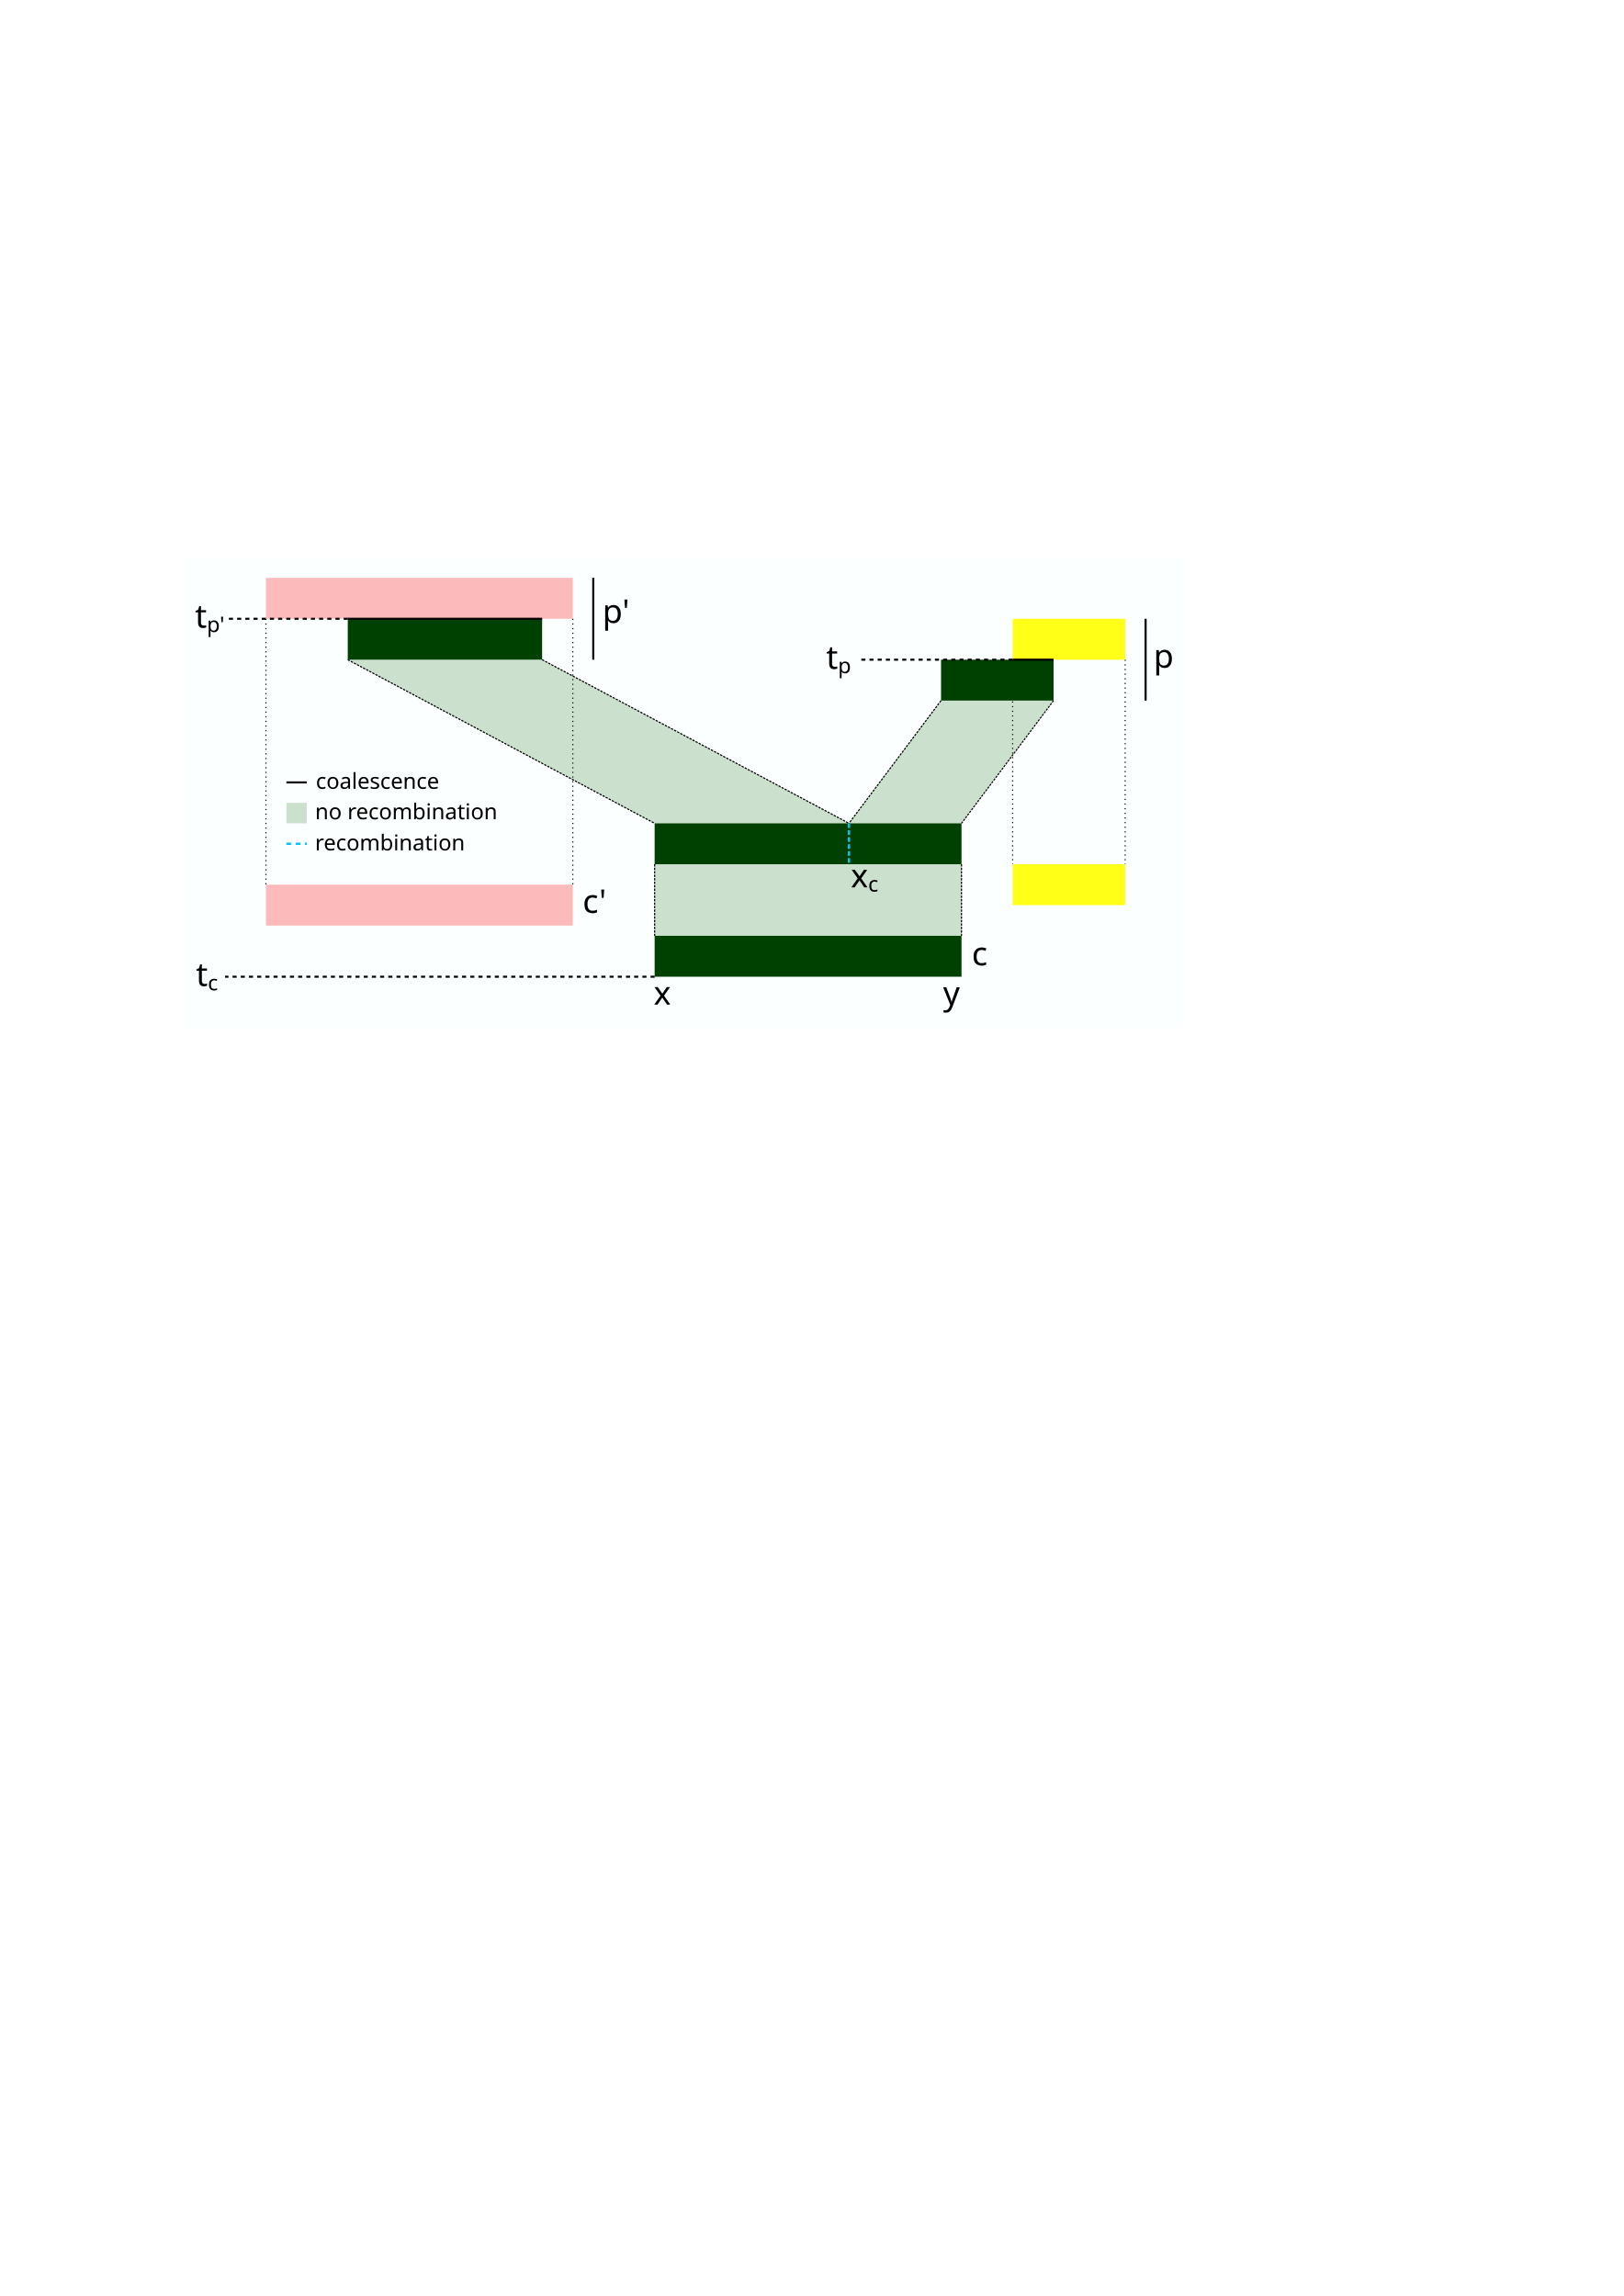
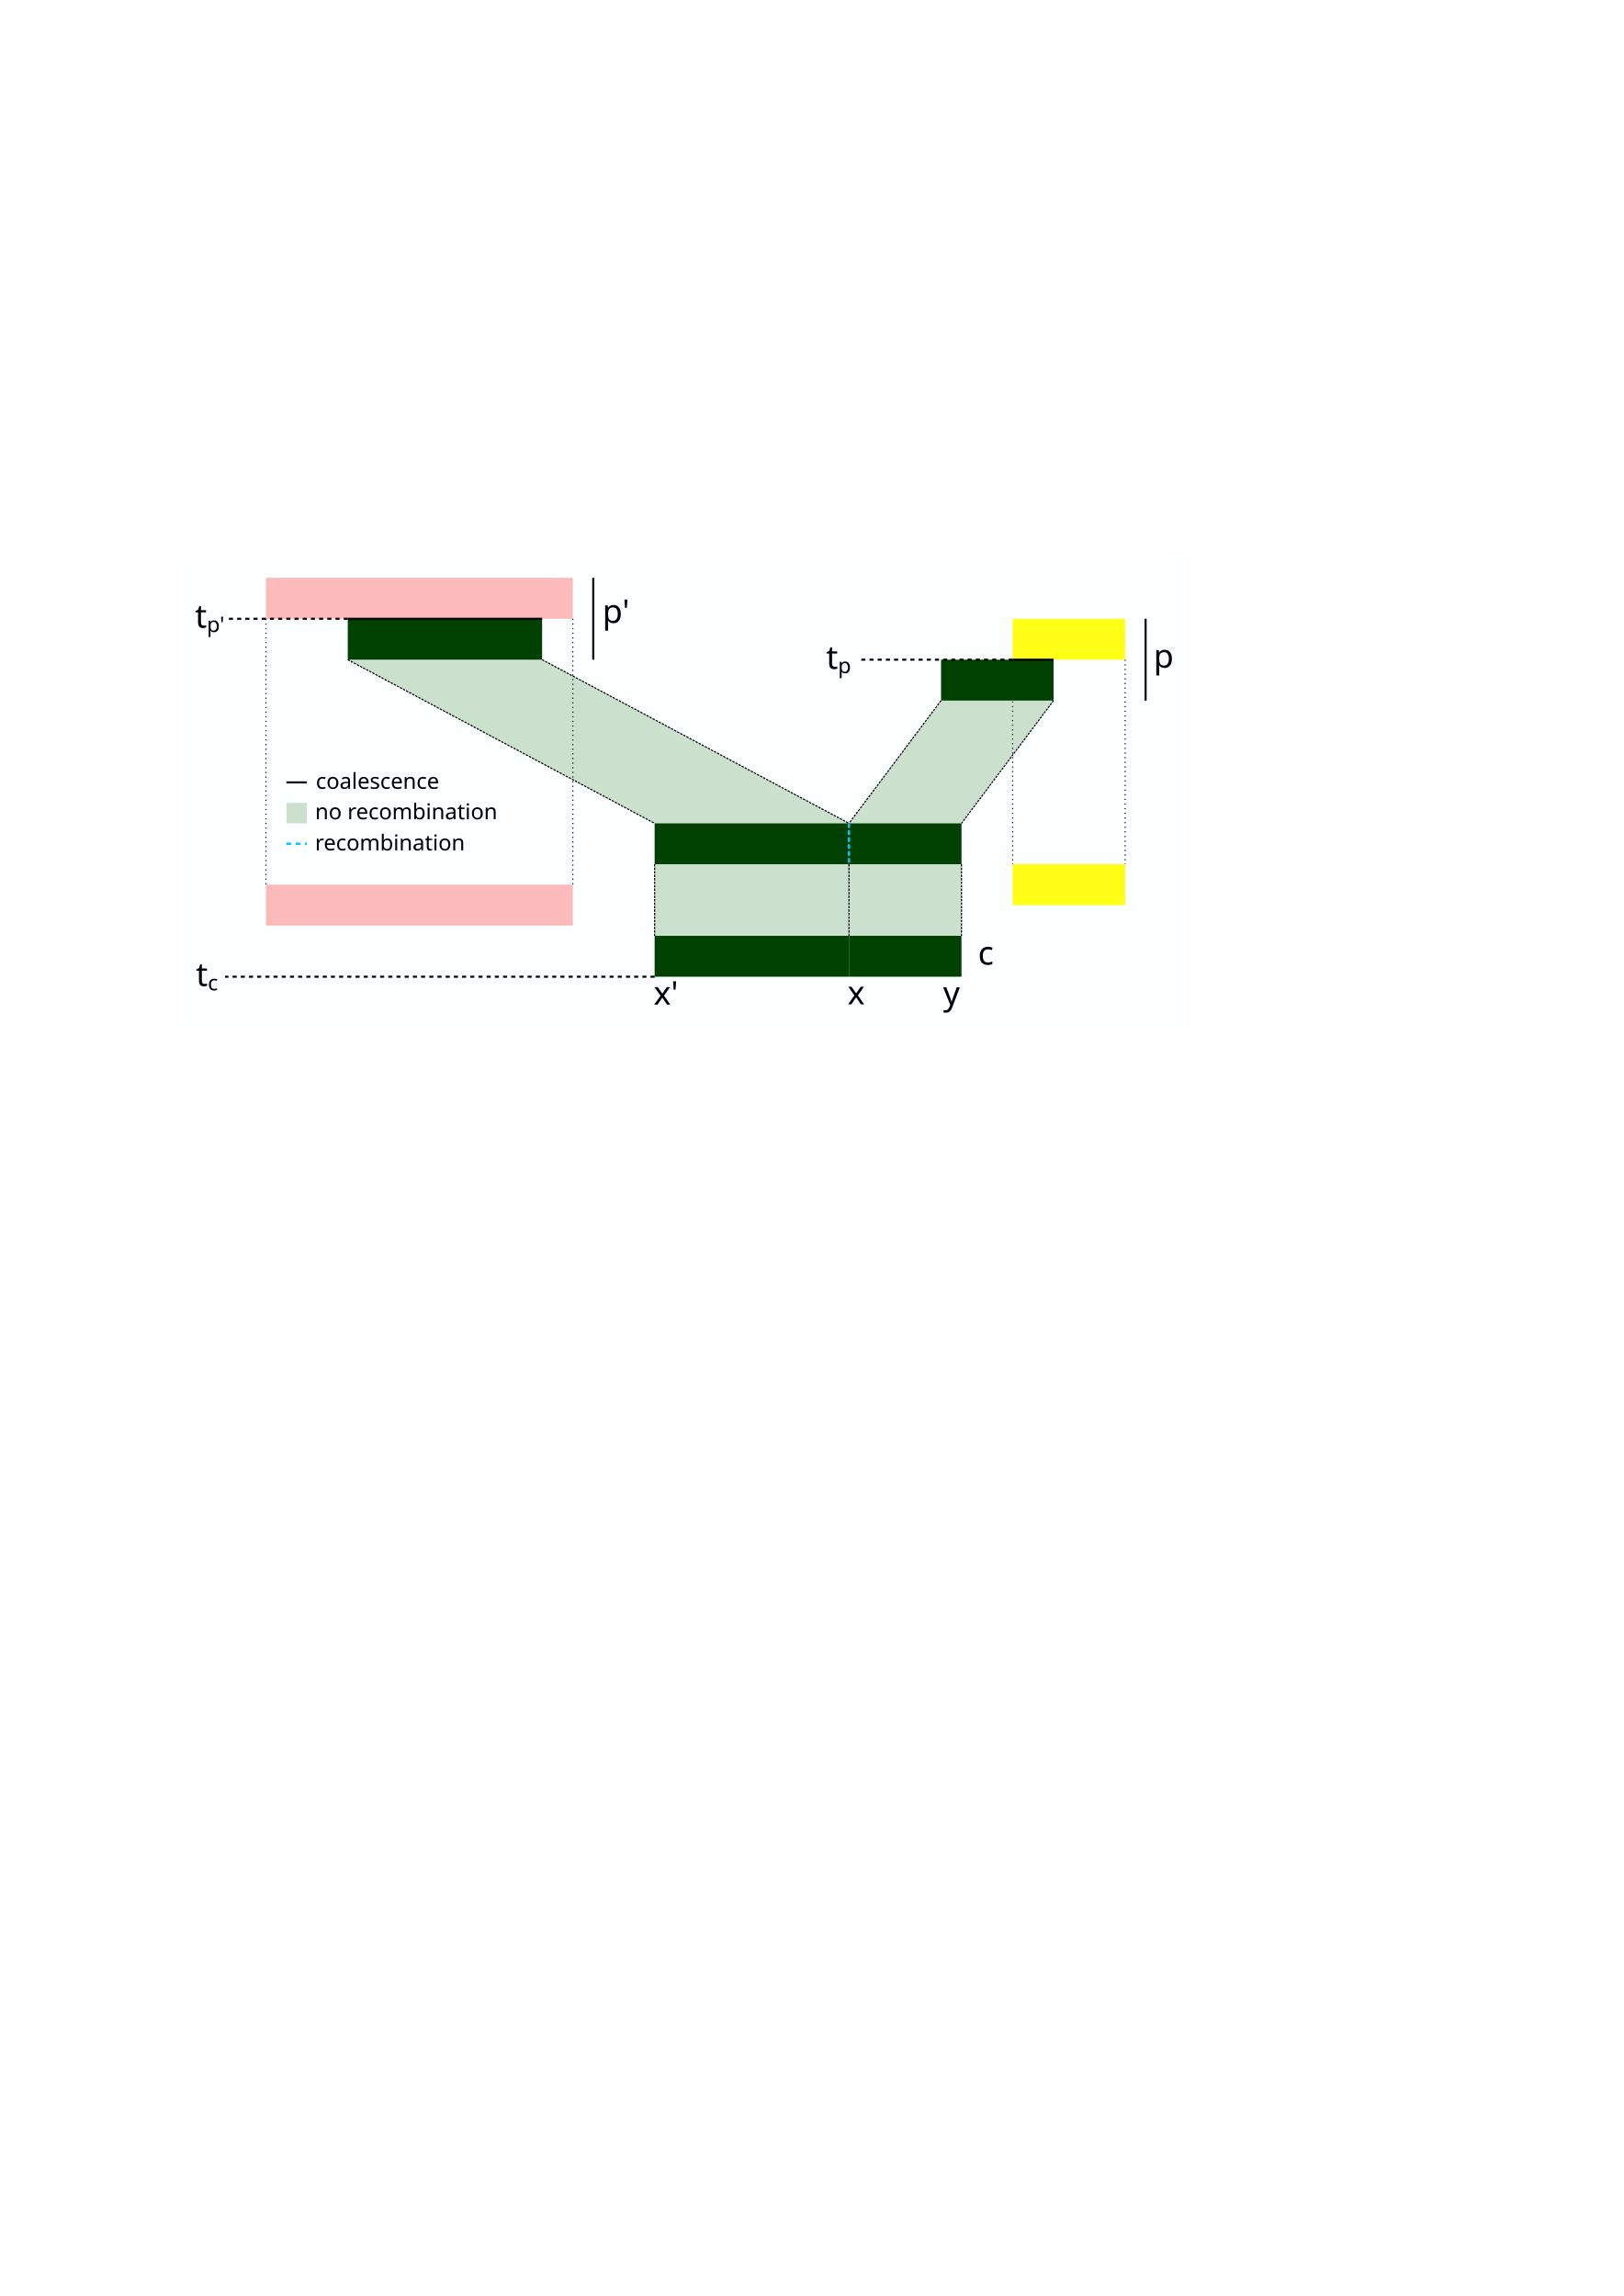
<svg xmlns="http://www.w3.org/2000/svg" width="210mm" height="297mm" viewBox="0 0 210 297" version="1.1" id="svg8">
  <defs id="defs2" />
  <g id="layer1">
    <rect style="opacity:1;fill:#fcffff;fill-opacity:1;stroke:none;stroke-width:0.261;stroke-miterlimit:4;stroke-dasharray:0.522, 0.522;stroke-dashoffset:0;stroke-opacity:1" id="rect1273" width="129.646" height="60.854" x="23.859" y="72.057" />
    <rect style="opacity:1;fill:#ff0000;fill-opacity:0.27;stroke:none;stroke-width:0.306;stroke-miterlimit:4;stroke-dasharray:none;stroke-dashoffset:0;stroke-opacity:1" id="rect815-1" width="39.687" height="5.292" x="34.396" y="114.438" />
    <rect style="opacity:1;fill:#004000;fill-opacity:1;stroke:none;stroke-width:0.243;stroke-miterlimit:4;stroke-dasharray:0.243, 0.243;stroke-dashoffset:0;stroke-opacity:1" id="rect815-6" width="25.135" height="5.292" x="44.979" y="80.042" />
    <path style="fill:none;stroke:#000000;stroke-width:0.15;stroke-linecap:butt;stroke-linejoin:miter;stroke-opacity:1;stroke-miterlimit:4;stroke-dasharray:0.15,0.45;stroke-dashoffset:0" d="M 130.969,85.333 V 111.792" id="path1034" />
    <rect style="opacity:1;fill:#004000;fill-opacity:1;stroke:none;stroke-width:0.185;stroke-miterlimit:4;stroke-dasharray:0.185, 0.185;stroke-dashoffset:0;stroke-opacity:1" id="rect815-6-4" width="14.552" height="5.292" x="121.708" y="85.333" />
-     <rect style="opacity:1;fill:#004000;fill-opacity:1;stroke:none;stroke-width:0.306;stroke-miterlimit:4;stroke-dasharray:0.306, 0.306;stroke-dashoffset:0;stroke-opacity:1" id="rect815-6-3-7" width="39.688" height="5.292" x="84.667" y="121.052" />
+     <rect style="opacity:1;fill:#004000;fill-opacity:1;stroke:none;stroke-width:0.243;stroke-miterlimit:4;stroke-dasharray:0.243, 0.243;stroke-dashoffset:0;stroke-opacity:1" id="rect815-6-3-7" width="25.135" height="5.292" x="84.667" y="121.052" />
    <rect style="opacity:1;fill:#004000;fill-opacity:1;stroke:none;stroke-width:0.306;stroke-miterlimit:4;stroke-dasharray:0.306, 0.306;stroke-dashoffset:0;stroke-opacity:1" id="rect815-6-3-7-9" width="39.688" height="5.292" x="84.667" y="106.5" />
    <path style="fill:none;stroke:#000000;stroke-width:0.15;stroke-linecap:butt;stroke-linejoin:miter;stroke-opacity:1;stroke-miterlimit:4;stroke-dasharray:0.15,0.45;stroke-dashoffset:0" d="M 145.521,85.333 V 111.792" id="path1036" />
    <rect style="opacity:1;fill:#ffff00;fill-opacity:0.905;stroke:none;stroke-width:0.185;stroke-miterlimit:4;stroke-dasharray:0.185, 0.185;stroke-dashoffset:0;stroke-opacity:1" id="rect815-6-4-6" width="14.552" height="5.292" x="130.969" y="80.042" />
    <rect style="opacity:1;fill:#ff0000;fill-opacity:0.27;stroke:none;stroke-width:0.306;stroke-miterlimit:4;stroke-dasharray:none;stroke-dashoffset:0;stroke-opacity:1" id="rect815-1-3" width="39.687" height="5.292" x="34.396" y="74.75" />
    <rect style="opacity:1;fill:#ffff00;fill-opacity:0.905;stroke:none;stroke-width:0.185;stroke-miterlimit:4;stroke-dasharray:0.185, 0.185;stroke-dashoffset:0;stroke-opacity:1" id="rect815-6-4-6-5" width="14.552" height="5.292" x="130.969" y="111.792" />
    <path style="fill:none;stroke:#00c3ff;stroke-width:0.3;stroke-linecap:butt;stroke-linejoin:miter;stroke-opacity:1;stroke-miterlimit:4;stroke-dasharray:0.6,0.3;stroke-dashoffset:0" d="m 109.802,106.5 v 5.292" id="path981" />
    <path style="fill:none;stroke:#000000;stroke-width:0.15;stroke-linecap:butt;stroke-linejoin:miter;stroke-opacity:1;stroke-miterlimit:4;stroke-dasharray:0.15,0.45;stroke-dashoffset:0" d="M 74.083,80.042 V 114.438" id="path1017" />
    <path style="fill:none;stroke:#000000;stroke-width:0.15;stroke-linecap:butt;stroke-linejoin:miter;stroke-opacity:1;stroke-miterlimit:4;stroke-dasharray:0.15,0.45;stroke-dashoffset:0" d="M 34.396,80.042 V 114.438" id="path1017-0" />
    <text xml:space="preserve" style="font-style:normal;font-weight:normal;font-size:10.583px;line-height:1.25;font-family:sans-serif;letter-spacing:0px;word-spacing:0px;fill:#000000;fill-opacity:1;stroke:none;stroke-width:0.265" x="77.913" y="80.568" id="text834">
      <tspan id="tspan832" x="77.913" y="80.568" style="font-size:4.233px;stroke-width:0.265">p'</tspan>
    </text>
    <text xml:space="preserve" style="font-style:normal;font-weight:normal;font-size:10.583px;line-height:1.25;font-family:sans-serif;letter-spacing:0px;word-spacing:0px;fill:#000000;fill-opacity:1;stroke:none;stroke-width:0.265" x="149.192" y="86.359" id="text834-8">
      <tspan id="tspan832-6" x="149.192" y="86.359" style="font-size:4.233px;stroke-width:0.265">p</tspan>
    </text>
    <path style="fill:none;stroke:#000000;stroke-width:0.265px;stroke-linecap:butt;stroke-linejoin:miter;stroke-opacity:1" d="M 148.167,80.042 V 90.625" id="path854" />
    <path style="fill:none;stroke:#000000;stroke-width:0.265px;stroke-linecap:butt;stroke-linejoin:miter;stroke-opacity:1" d="M 76.729,74.75 V 85.333" id="path854-6" />
-     <text xml:space="preserve" style="font-style:normal;font-weight:normal;font-size:10.583px;line-height:1.25;font-family:sans-serif;letter-spacing:0px;word-spacing:0px;fill:#000000;fill-opacity:1;stroke:none;stroke-width:0.265" x="125.685" y="124.864" id="text834-5">
-       <tspan id="tspan832-1" x="125.685" y="124.864" style="font-size:4.233px;stroke-width:0.265">c</tspan>
-     </text>
-     <text xml:space="preserve" style="font-style:normal;font-weight:normal;font-size:10.583px;line-height:1.25;font-family:sans-serif;letter-spacing:0px;word-spacing:0px;fill:#000000;fill-opacity:1;stroke:none;stroke-width:0.265" x="75.354" y="118.084" id="text834-5-8">
-       <tspan id="tspan832-1-0" x="75.354" y="118.084" style="font-size:4.233px;stroke-width:0.265">c'</tspan>
-     </text>
    <path style="fill:#006400;fill-opacity:0.198;stroke:none;stroke-width:0.265px;stroke-linecap:butt;stroke-linejoin:miter;stroke-opacity:1" d="m 109.802,106.5 11.906,-15.875 h 14.552 L 124.354,106.5 Z" id="path909" />
    <path style="fill:none;stroke:#000000;stroke-width:0.15;stroke-linecap:butt;stroke-linejoin:miter;stroke-miterlimit:4;stroke-dasharray:0.3,0.15;stroke-dashoffset:0;stroke-opacity:1" d="M 121.708,90.625 109.802,106.5" id="path947-0" />
    <path style="fill:none;stroke:#000000;stroke-width:0.145;stroke-linecap:butt;stroke-linejoin:miter;stroke-miterlimit:4;stroke-dasharray:0.29, 0.145;stroke-dashoffset:0;stroke-opacity:1" d="M 136.26,90.625 124.354,106.5" id="path947" />
    <path style="fill:#006400;stroke:none;stroke-width:0.265px;stroke-linecap:butt;stroke-linejoin:miter;stroke-opacity:1;fill-opacity:0.198" d="M 84.667,106.5 44.979,85.333 H 70.115 L 109.802,106.5 Z" id="path911" />
    <path style="fill:none;stroke:#000000;stroke-width:0.15;stroke-linecap:butt;stroke-linejoin:miter;stroke-miterlimit:4;stroke-dasharray:0.3,0.15;stroke-dashoffset:0;stroke-opacity:1" d="M 44.979,85.333 84.667,106.5" id="path964-2" />
    <path style="fill:none;stroke:#000000;stroke-width:0.15;stroke-linecap:butt;stroke-linejoin:miter;stroke-miterlimit:4;stroke-dasharray:0.3,0.15;stroke-dashoffset:0;stroke-opacity:1" d="M 70.115,85.333 109.802,106.5" id="path964" />
    <rect style="opacity:1;fill:#006400;fill-opacity:0.198;stroke:none;stroke-width:0.397;stroke-miterlimit:4;stroke-dasharray:0.397, 1.191;stroke-dashoffset:0;stroke-opacity:1" id="rect913" width="39.687" height="9.26" x="84.667" y="111.792" />
    <path style="fill:none;stroke:#000000;stroke-width:0.15;stroke-linecap:butt;stroke-linejoin:miter;stroke-opacity:1;stroke-miterlimit:4;stroke-dasharray:0.3,0.15;stroke-dashoffset:0" d="m 124.354,111.792 v 9.26" id="path1015" />
    <path style="fill:none;stroke:#000000;stroke-width:0.15;stroke-linecap:butt;stroke-linejoin:miter;stroke-opacity:1;stroke-miterlimit:4;stroke-dasharray:0.3,0.15;stroke-dashoffset:0" d="m 84.667,111.792 v 9.26" id="path1013" />
    <rect style="opacity:1;fill:#cbe0cd;fill-opacity:1;stroke:none;stroke-width:0.055;stroke-miterlimit:4;stroke-dasharray:0.055, 0.164;stroke-dashoffset:0;stroke-opacity:1" id="rect913-9" width="2.646" height="2.646" x="37.042" y="103.854" />
    <text xml:space="preserve" style="font-style:normal;font-variant:normal;font-weight:normal;font-stretch:normal;font-size:2.822px;line-height:1.25;font-family:sans-serif;-inkscape-font-specification:'sans-serif, Normal';font-variant-ligatures:normal;font-variant-caps:normal;font-variant-numeric:normal;font-feature-settings:normal;text-align:start;letter-spacing:0px;word-spacing:0px;writing-mode:lr-tb;text-anchor:start;fill:#000000;fill-opacity:1;stroke:none;stroke-width:0.265" x="40.752" y="105.978" id="text834-5-0">
      <tspan id="tspan832-1-2" x="40.752" y="105.978" style="font-style:normal;font-variant:normal;font-weight:normal;font-stretch:normal;font-size:2.822px;font-family:sans-serif;-inkscape-font-specification:'sans-serif, Normal';font-variant-ligatures:normal;font-variant-caps:normal;font-variant-numeric:normal;font-feature-settings:normal;text-align:start;writing-mode:lr-tb;text-anchor:start;stroke-width:0.265">no recombination</tspan>
    </text>
    <text xml:space="preserve" style="font-style:normal;font-weight:normal;font-size:10.583px;line-height:1.25;font-family:sans-serif;letter-spacing:0px;word-spacing:0px;fill:#000000;fill-opacity:1;stroke:none;stroke-width:0.265" x="121.981" y="129.974" id="text834-5-4">
      <tspan id="tspan832-1-09" x="121.981" y="129.974" style="font-size:4.233px;stroke-width:0.265">y</tspan>
    </text>
    <text xml:space="preserve" style="font-style:normal;font-weight:normal;font-size:10.583px;line-height:1.25;font-family:sans-serif;letter-spacing:0px;word-spacing:0px;fill:#000000;fill-opacity:1;stroke:none;stroke-width:0.265" x="84.534" y="129.953" id="text834-5-4-1">
-       <tspan id="tspan832-1-09-9" x="84.534" y="129.953" style="font-size:4.233px;stroke-width:0.265">x</tspan>
-     </text>
-     <text xml:space="preserve" style="font-style:normal;font-weight:normal;font-size:10.583px;line-height:1.25;font-family:sans-serif;letter-spacing:0px;word-spacing:0px;fill:#000000;fill-opacity:1;stroke:none;stroke-width:0.265" x="110.038" y="114.778" id="text834-5-4-1-6">
-       <tspan id="tspan832-1-09-9-2" x="110.038" y="114.778" style="font-size:4.233px;stroke-width:0.265">x<tspan style="font-size:65%;baseline-shift:sub" id="tspan1038">c</tspan>
-       </tspan>
+       <tspan id="tspan832-1-09-9" x="84.534" y="129.953" style="font-size:4.233px;stroke-width:0.265">x'</tspan>
    </text>
    <text xml:space="preserve" style="font-style:normal;font-variant:normal;font-weight:normal;font-stretch:normal;font-size:2.822px;line-height:1.25;font-family:sans-serif;-inkscape-font-specification:'sans-serif, Normal';font-variant-ligatures:normal;font-variant-caps:normal;font-variant-numeric:normal;font-feature-settings:normal;text-align:start;letter-spacing:0px;word-spacing:0px;writing-mode:lr-tb;text-anchor:start;fill:#000000;fill-opacity:1;stroke:none;stroke-width:0.265" x="40.748" y="110.002" id="text834-5-0-5">
      <tspan id="tspan832-1-2-0" x="40.748" y="110.002" style="font-style:normal;font-variant:normal;font-weight:normal;font-stretch:normal;font-size:2.822px;font-family:sans-serif;-inkscape-font-specification:'sans-serif, Normal';font-variant-ligatures:normal;font-variant-caps:normal;font-variant-numeric:normal;font-feature-settings:normal;text-align:start;writing-mode:lr-tb;text-anchor:start;stroke-width:0.265">recombination</tspan>
    </text>
    <path style="fill:none;stroke:#000000;stroke-width:0.265px;stroke-linecap:butt;stroke-linejoin:miter;stroke-opacity:1" d="M 44.979,80.042 H 70.115" id="path1115" />
    <path style="fill:none;stroke:#000000;stroke-width:0.265px;stroke-linecap:butt;stroke-linejoin:miter;stroke-opacity:1" d="m 130.969,85.333 h 5.292" id="path1117" />
    <path style="fill:none;stroke:#000000;stroke-width:0.265px;stroke-linecap:butt;stroke-linejoin:miter;stroke-opacity:1" d="M 37.042,101.208 H 39.688" id="path1119" />
    <text xml:space="preserve" style="font-style:normal;font-variant:normal;font-weight:normal;font-stretch:normal;font-size:2.822px;line-height:1.25;font-family:sans-serif;-inkscape-font-specification:'sans-serif, Normal';font-variant-ligatures:normal;font-variant-caps:normal;font-variant-numeric:normal;font-feature-settings:normal;text-align:start;letter-spacing:0px;word-spacing:0px;writing-mode:lr-tb;text-anchor:start;fill:#000000;fill-opacity:1;stroke:none;stroke-width:0.265" x="40.848" y="102.036" id="text834-5-0-5-4">
      <tspan id="tspan832-1-2-0-3" x="40.848" y="102.036" style="font-style:normal;font-variant:normal;font-weight:normal;font-stretch:normal;font-size:2.822px;font-family:sans-serif;-inkscape-font-specification:'sans-serif, Normal';font-variant-ligatures:normal;font-variant-caps:normal;font-variant-numeric:normal;font-feature-settings:normal;text-align:start;writing-mode:lr-tb;text-anchor:start;stroke-width:0.265">coalescence</tspan>
    </text>
    <path style="fill:#fcffff;stroke:#00c3ff;stroke-width:0.3;stroke-linecap:butt;stroke-linejoin:miter;stroke-miterlimit:4;stroke-dasharray:0.6,0.6;stroke-dashoffset:0;stroke-opacity:1;fill-opacity:1" d="M 37.042,109.146 H 39.688" id="path1119-5" />
    <path style="fill:none;stroke:#000000;stroke-width:0.265;stroke-linecap:butt;stroke-linejoin:miter;stroke-opacity:1;stroke-miterlimit:4;stroke-dasharray:0.529, 0.529;stroke-dashoffset:0" d="M 130.969,85.333 H 111.125" id="path1173" />
    <text xml:space="preserve" style="font-style:normal;font-weight:normal;font-size:10.583px;line-height:1.25;font-family:sans-serif;letter-spacing:0px;word-spacing:0px;fill:#000000;fill-opacity:1;stroke:none;stroke-width:0.265" x="106.85" y="86.522" id="text834-8-4">
      <tspan id="tspan832-6-3" x="106.85" y="86.522" style="font-size:4.233px;stroke-width:0.265">t<tspan style="font-size:65%;baseline-shift:sub" id="tspan1193">p</tspan>
      </tspan>
    </text>
    <path style="fill:none;stroke:#000000;stroke-width:0.265;stroke-linecap:butt;stroke-linejoin:miter;stroke-miterlimit:4;stroke-dasharray:0.53,0.53;stroke-dashoffset:0;stroke-opacity:1" d="M 44.979,80.042 H 29.104" id="path1173-1" />
    <text xml:space="preserve" style="font-style:normal;font-weight:normal;font-size:10.583px;line-height:1.25;font-family:sans-serif;letter-spacing:0px;word-spacing:0px;fill:#000000;fill-opacity:1;stroke:none;stroke-width:0.265" x="25.226" y="81.198" id="text834-8-4-6">
      <tspan id="tspan832-6-3-9" x="25.226" y="81.198" style="font-size:4.233px;stroke-width:0.265">t<tspan style="font-size:2.752px;baseline-shift:sub;stroke-width:0.265" id="tspan1193-4">p'</tspan>
      </tspan>
    </text>
    <path style="fill:none;stroke:#000000;stroke-width:0.265;stroke-linecap:butt;stroke-linejoin:miter;stroke-miterlimit:4;stroke-dasharray:0.53,0.53;stroke-dashoffset:0;stroke-opacity:1" d="m 84.667,126.344 h -55.562" id="path1173-1-2" />
    <text xml:space="preserve" style="font-style:normal;font-weight:normal;font-size:10.583px;line-height:1.25;font-family:sans-serif;letter-spacing:0px;word-spacing:0px;fill:#000000;fill-opacity:1;stroke:none;stroke-width:0.265" x="25.342" y="127.549" id="text834-8-4-6-2">
      <tspan id="tspan832-6-3-9-6" x="25.342" y="127.549" style="font-size:4.233px;stroke-width:0.265">t<tspan style="font-size:65%;baseline-shift:sub" id="tspan1271">c</tspan>
      </tspan>
    </text>
+     <text xml:space="preserve" style="font-style:normal;font-weight:normal;font-size:10.583px;line-height:1.25;font-family:sans-serif;letter-spacing:0px;word-spacing:0px;fill:#000000;fill-opacity:1;stroke:none;stroke-width:0.265" x="109.611" y="129.917" id="text834-5-4-1-60">
+       <tspan id="tspan832-1-09-9-6" x="109.611" y="129.917" style="font-size:4.233px;stroke-width:0.265">x</tspan>
+     </text>
+     <path style="fill:none;stroke:#000000;stroke-width:0.15;stroke-linecap:butt;stroke-linejoin:miter;stroke-miterlimit:4;stroke-dasharray:0.3, 0.15;stroke-dashoffset:0;stroke-opacity:1" d="m 109.802,111.792 v 9.26" id="path1015-2" />
+     <rect style="opacity:1;fill:#004000;fill-opacity:1;stroke:none;stroke-width:0.185;stroke-miterlimit:4;stroke-dasharray:0.185, 0.185;stroke-dashoffset:0;stroke-opacity:1" id="rect815-6-3-7-5" width="14.552" height="5.292" x="109.802" y="121.052" />
+     <text xml:space="preserve" style="font-style:normal;font-weight:normal;font-size:10.583px;line-height:1.25;font-family:sans-serif;letter-spacing:0px;word-spacing:0px;fill:#000000;fill-opacity:1;stroke:none;stroke-width:0.265" x="126.486" y="124.784" id="text834-5">
+       <tspan id="tspan832-1" x="126.486" y="124.784" style="font-size:4.233px;stroke-width:0.265">c</tspan>
+     </text>
  </g>
</svg>
